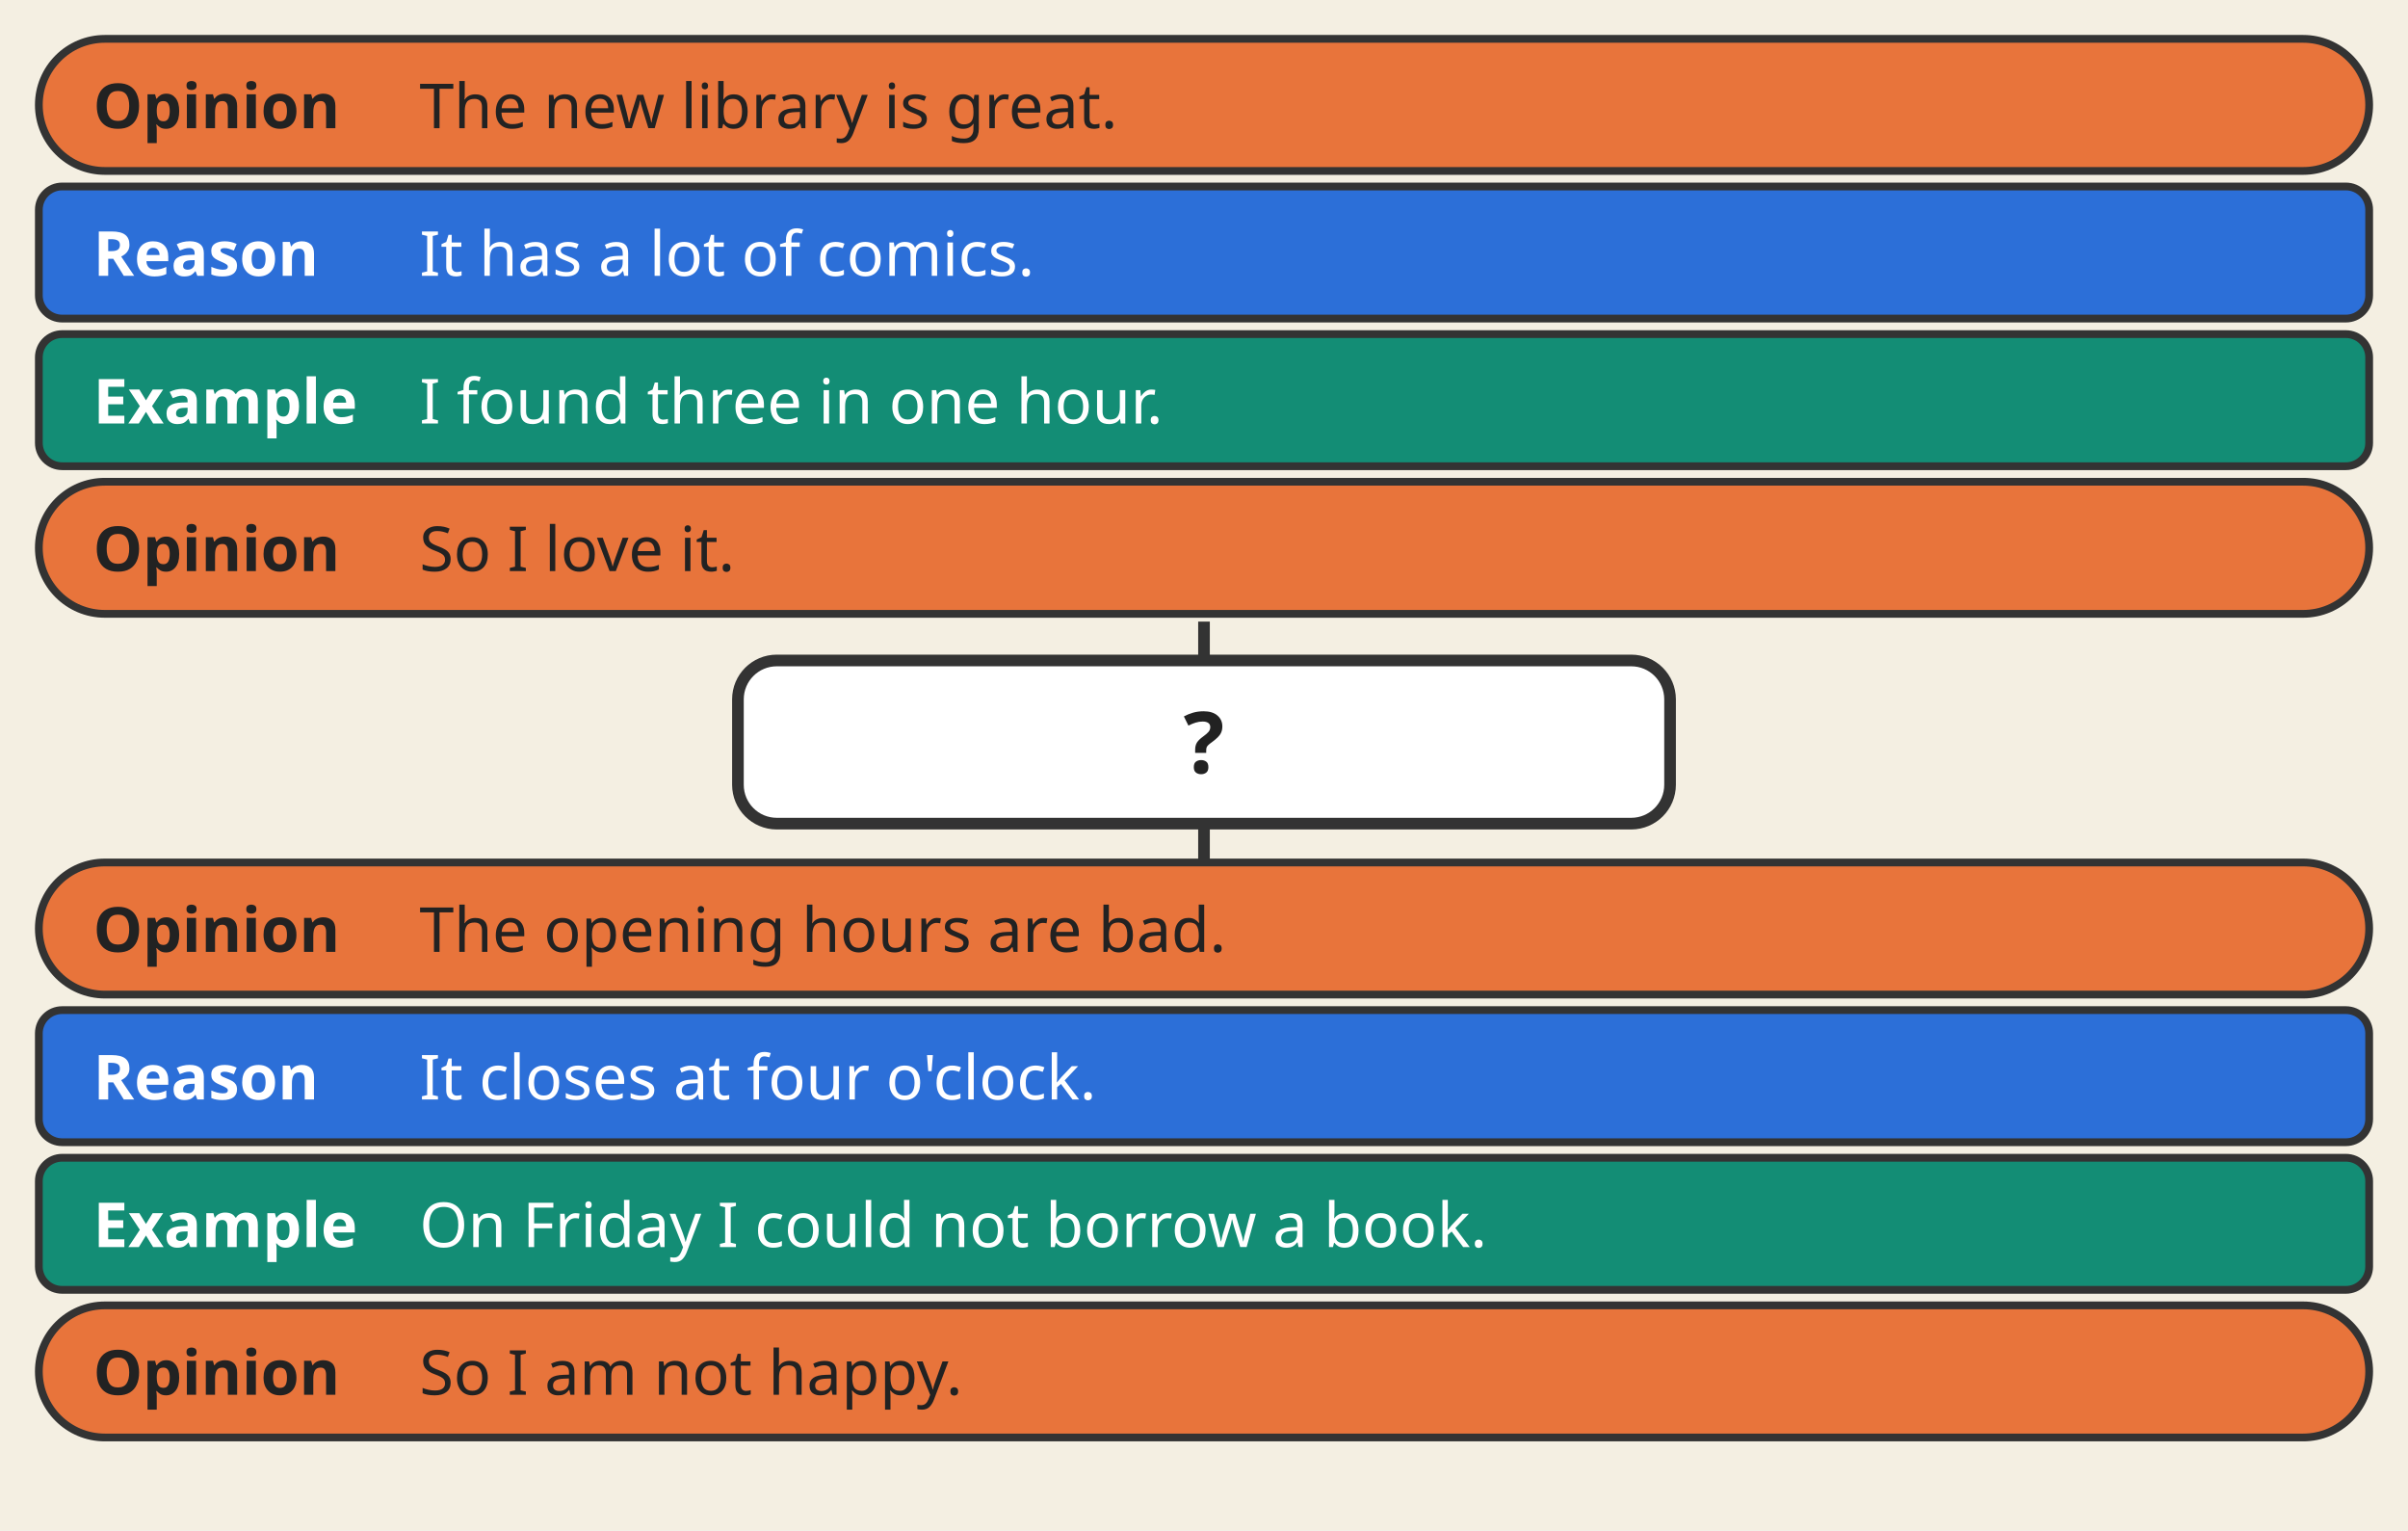
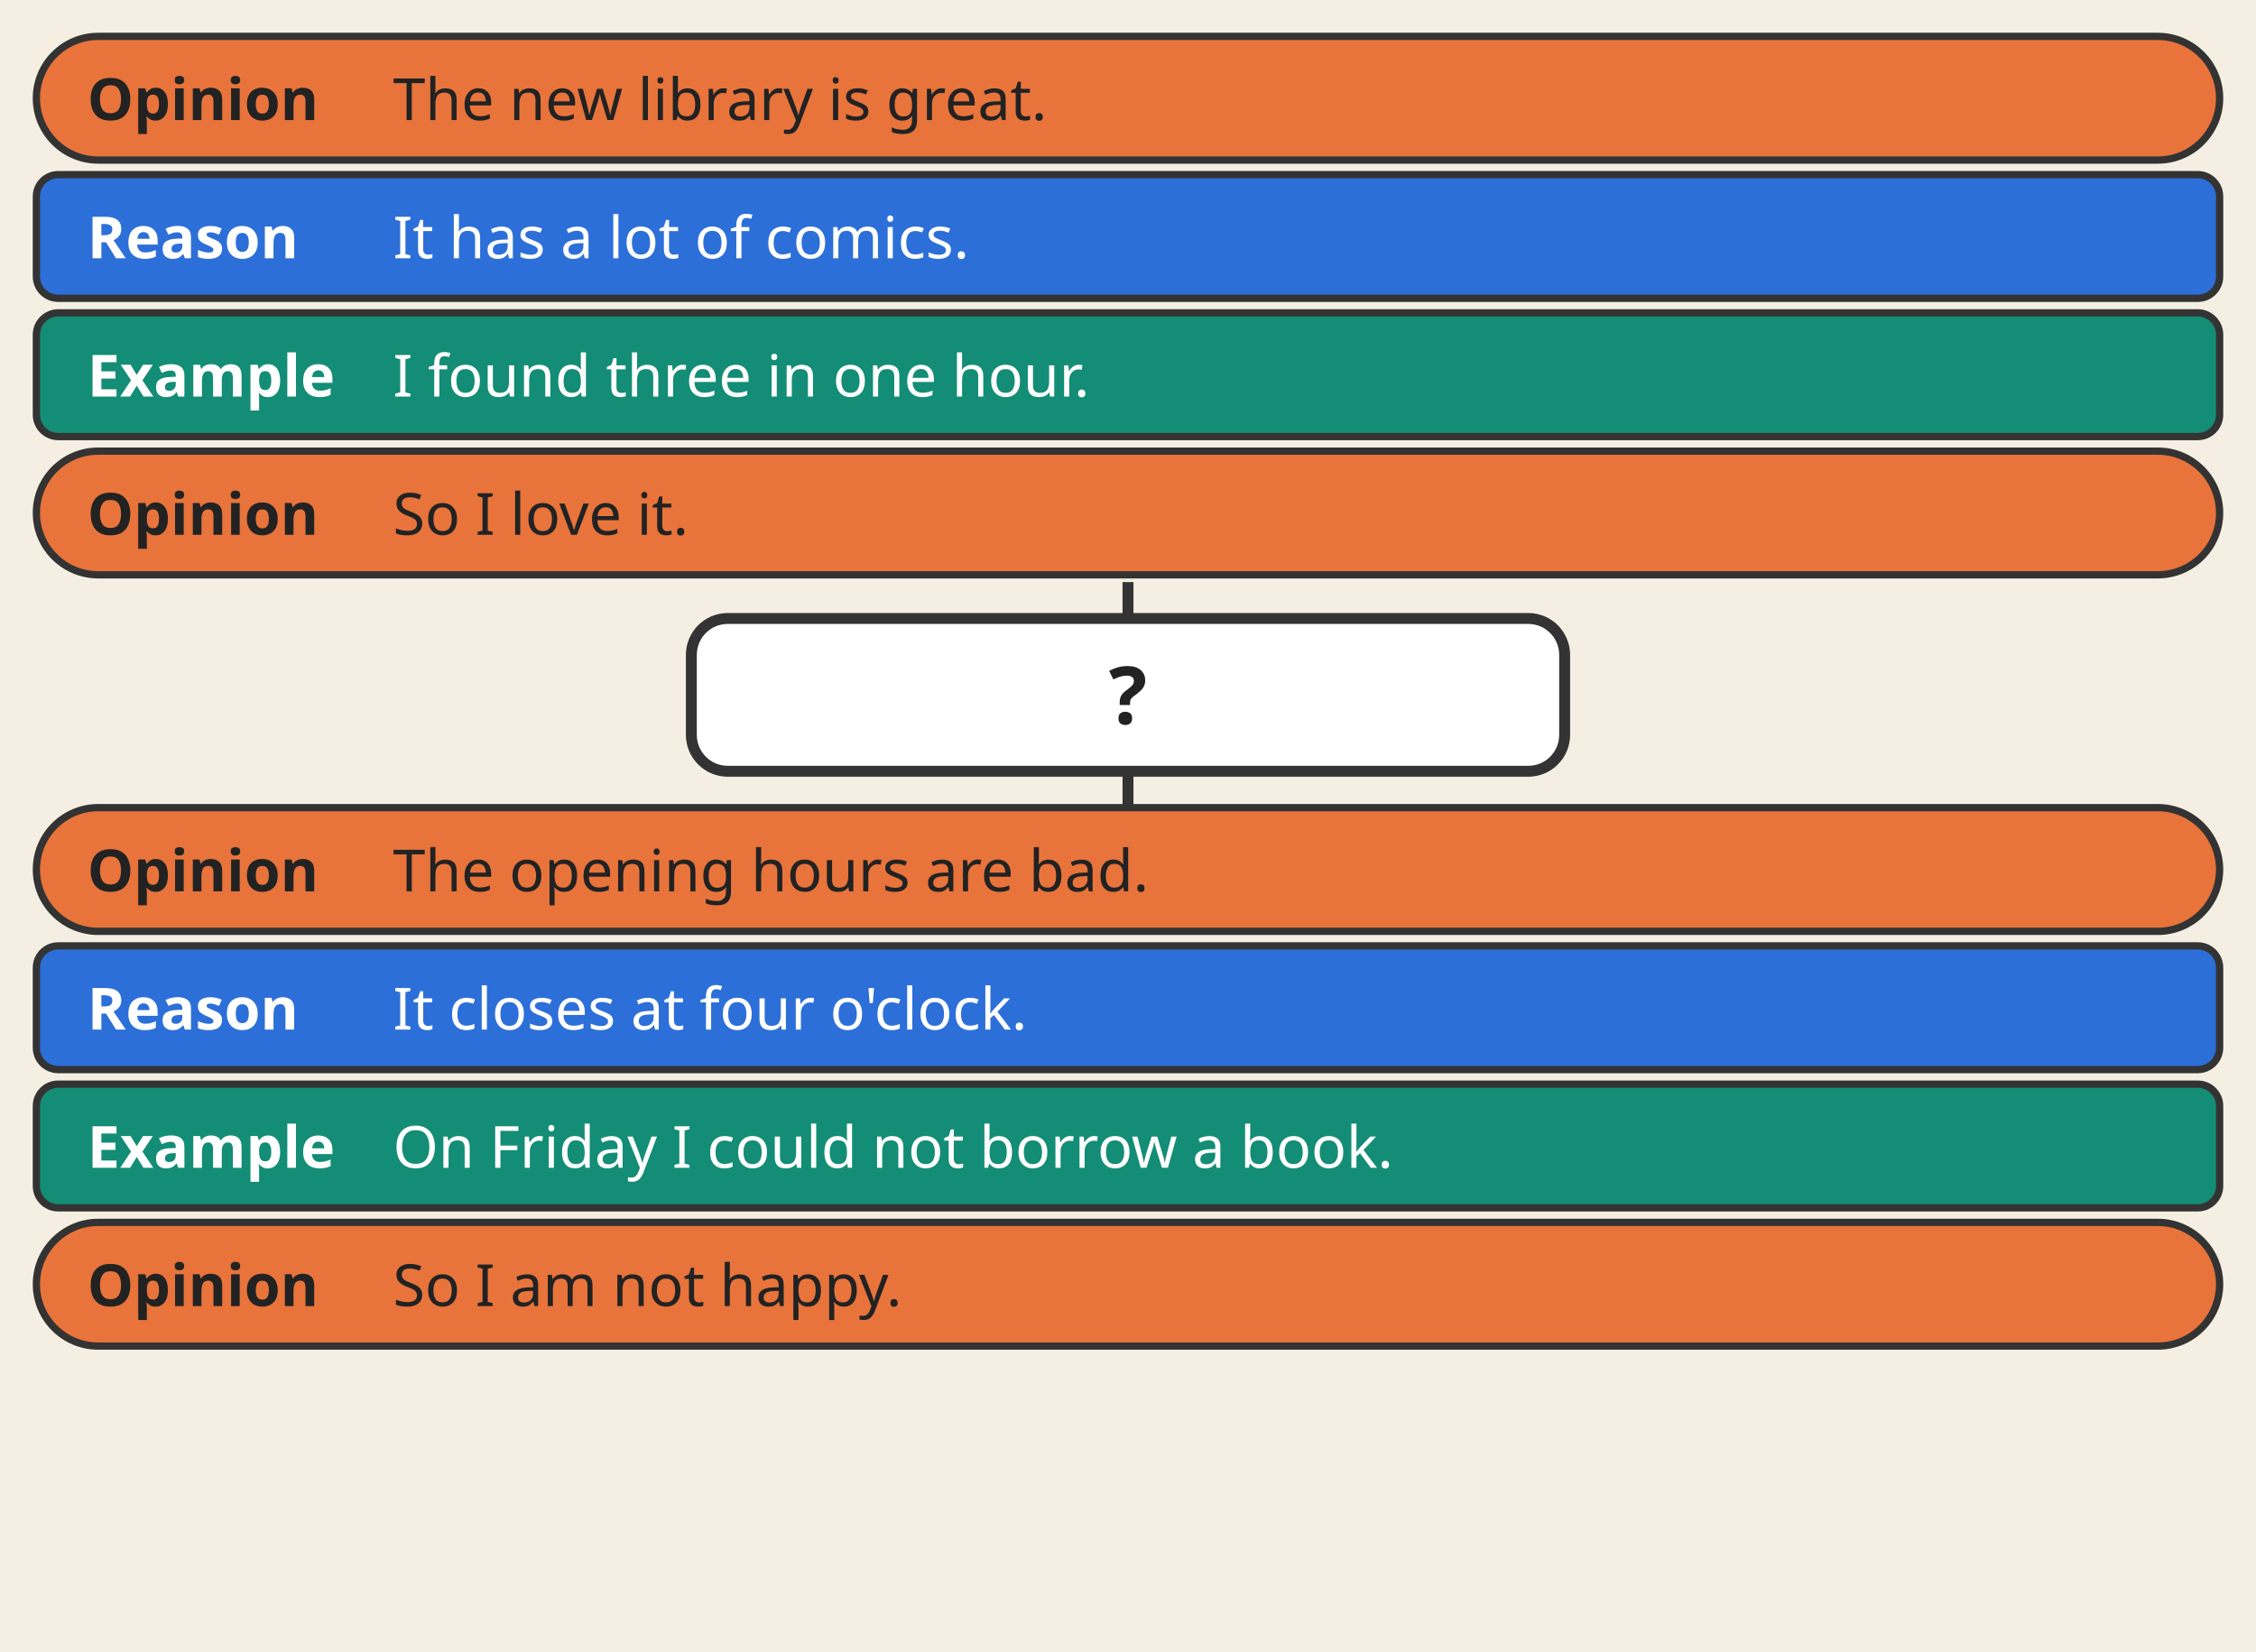
- <svg xmlns="http://www.w3.org/2000/svg" viewBox="0 0 620 394" role="img">
-   <rect width="620" height="394" fill="#f4efe2" />
+ <svg xmlns="http://www.w3.org/2000/svg" viewBox="0 0 620 454" role="img">
+   <rect width="620" height="454" fill="#f4efe2" />
  <rect x="10" y="10" width="600" height="34" rx="17" fill="#e8743b" stroke="#333" stroke-width="2" />
  <text x="24" y="33" font-family="sans-serif" font-size="16" font-weight="bold" fill="#222">Opinion</text>
  <text x="108" y="33" font-family="sans-serif" font-size="16" fill="#222">The new library is great.</text>
  <rect x="10" y="48" width="600" height="34" rx="6" fill="#2c6fd8" stroke="#333" stroke-width="2" />
  <text x="24" y="71" font-family="sans-serif" font-size="16" font-weight="bold" fill="#fff">Reason</text>
  <text x="108" y="71" font-family="sans-serif" font-size="16" fill="#fff">It has a lot of comics.</text>
  <rect x="10" y="86" width="600" height="34" rx="6" fill="#138d75" stroke="#333" stroke-width="2" />
  <text x="24" y="109" font-family="sans-serif" font-size="16" font-weight="bold" fill="#fff">Example</text>
  <text x="108" y="109" font-family="sans-serif" font-size="16" fill="#fff">I found three in one hour.</text>
  <rect x="10" y="124" width="600" height="34" rx="17" fill="#e8743b" stroke="#333" stroke-width="2" />
  <text x="24" y="147" font-family="sans-serif" font-size="16" font-weight="bold" fill="#222">Opinion</text>
  <text x="108" y="147" font-family="sans-serif" font-size="16" fill="#222">So I love it.</text>
  <line x1="310.0" y1="160" x2="310.0" y2="172" stroke="#333" stroke-width="3" />
  <rect x="190.0" y="170" width="240" height="42" rx="10" fill="#fff" stroke="#333" stroke-width="3" />
  <text x="310.0" y="199" text-anchor="middle" font-family="sans-serif" font-size="22" font-weight="bold" fill="#222">?</text>
  <line x1="310.0" y1="212" x2="310.0" y2="222" stroke="#333" stroke-width="3" />
  <rect x="10" y="222" width="600" height="34" rx="17" fill="#e8743b" stroke="#333" stroke-width="2" />
  <text x="24" y="245" font-family="sans-serif" font-size="16" font-weight="bold" fill="#222">Opinion</text>
  <text x="108" y="245" font-family="sans-serif" font-size="16" fill="#222">The opening hours are bad.</text>
  <rect x="10" y="260" width="600" height="34" rx="6" fill="#2c6fd8" stroke="#333" stroke-width="2" />
  <text x="24" y="283" font-family="sans-serif" font-size="16" font-weight="bold" fill="#fff">Reason</text>
  <text x="108" y="283" font-family="sans-serif" font-size="16" fill="#fff">It closes at four o'clock.</text>
  <rect x="10" y="298" width="600" height="34" rx="6" fill="#138d75" stroke="#333" stroke-width="2" />
  <text x="24" y="321" font-family="sans-serif" font-size="16" font-weight="bold" fill="#fff">Example</text>
  <text x="108" y="321" font-family="sans-serif" font-size="16" fill="#fff">On Friday I could not borrow a book.</text>
  <rect x="10" y="336" width="600" height="34" rx="17" fill="#e8743b" stroke="#333" stroke-width="2" />
  <text x="24" y="359" font-family="sans-serif" font-size="16" font-weight="bold" fill="#222">Opinion</text>
  <text x="108" y="359" font-family="sans-serif" font-size="16" fill="#222">So I am not happy.</text>
</svg>
